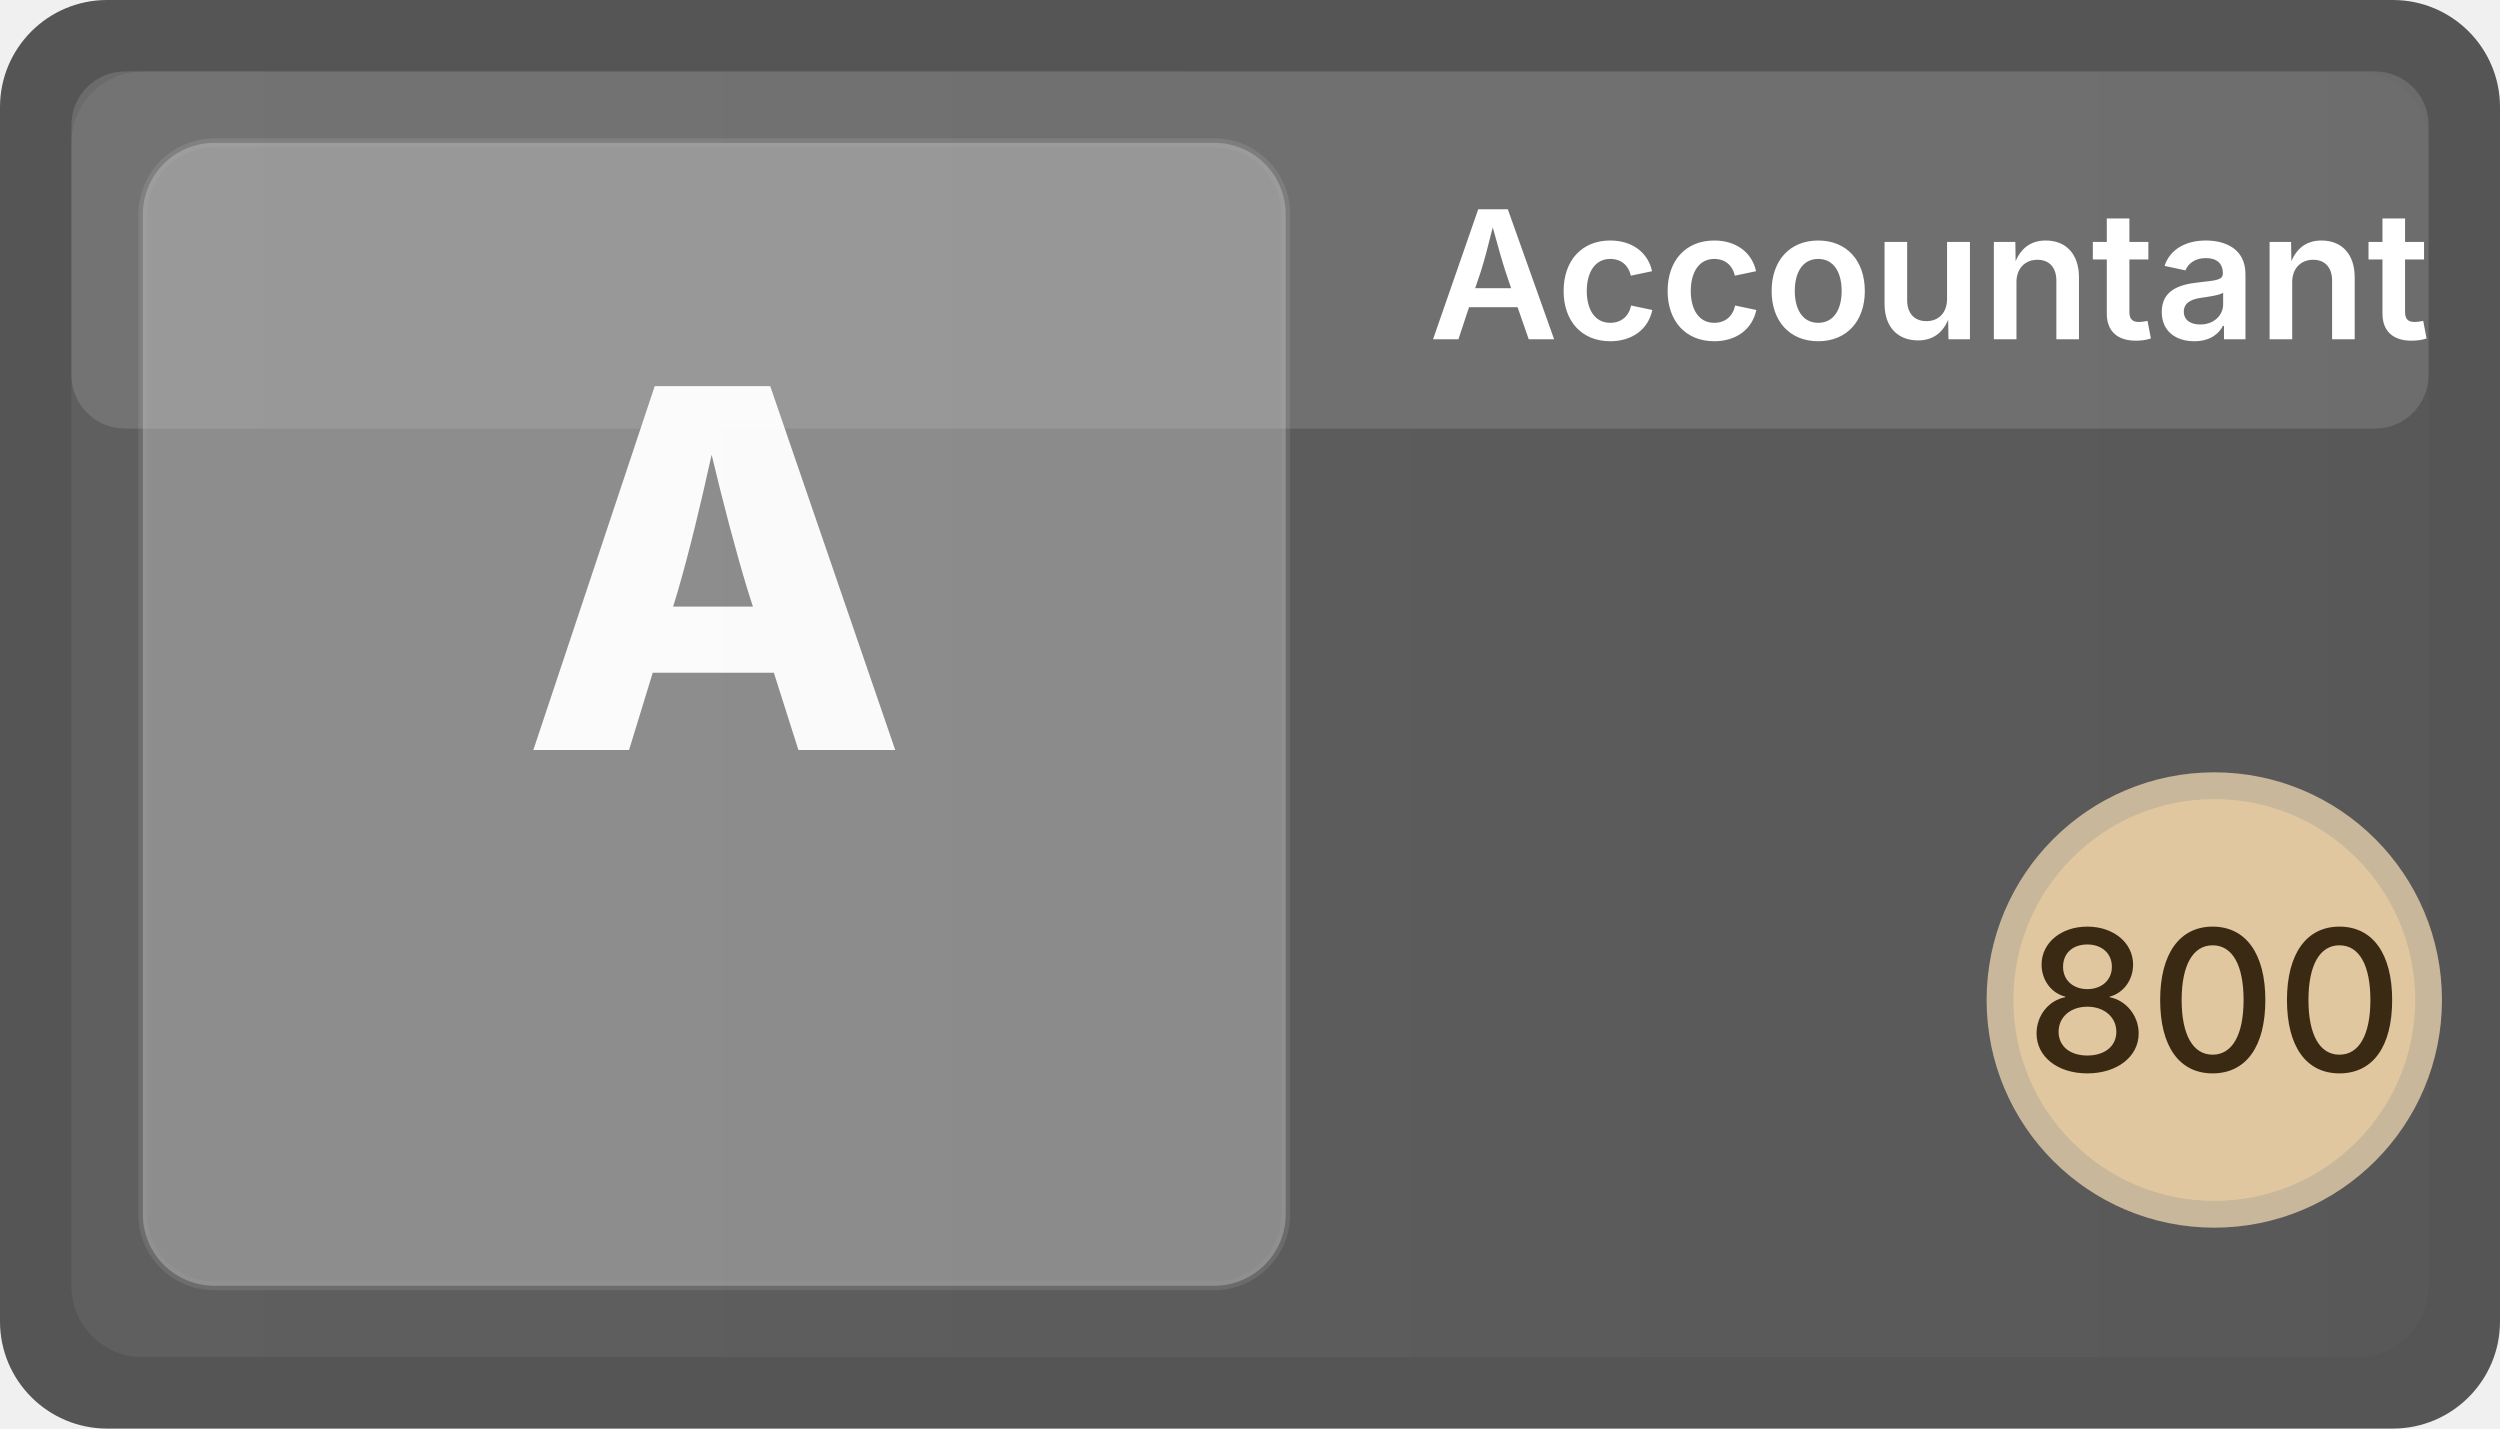
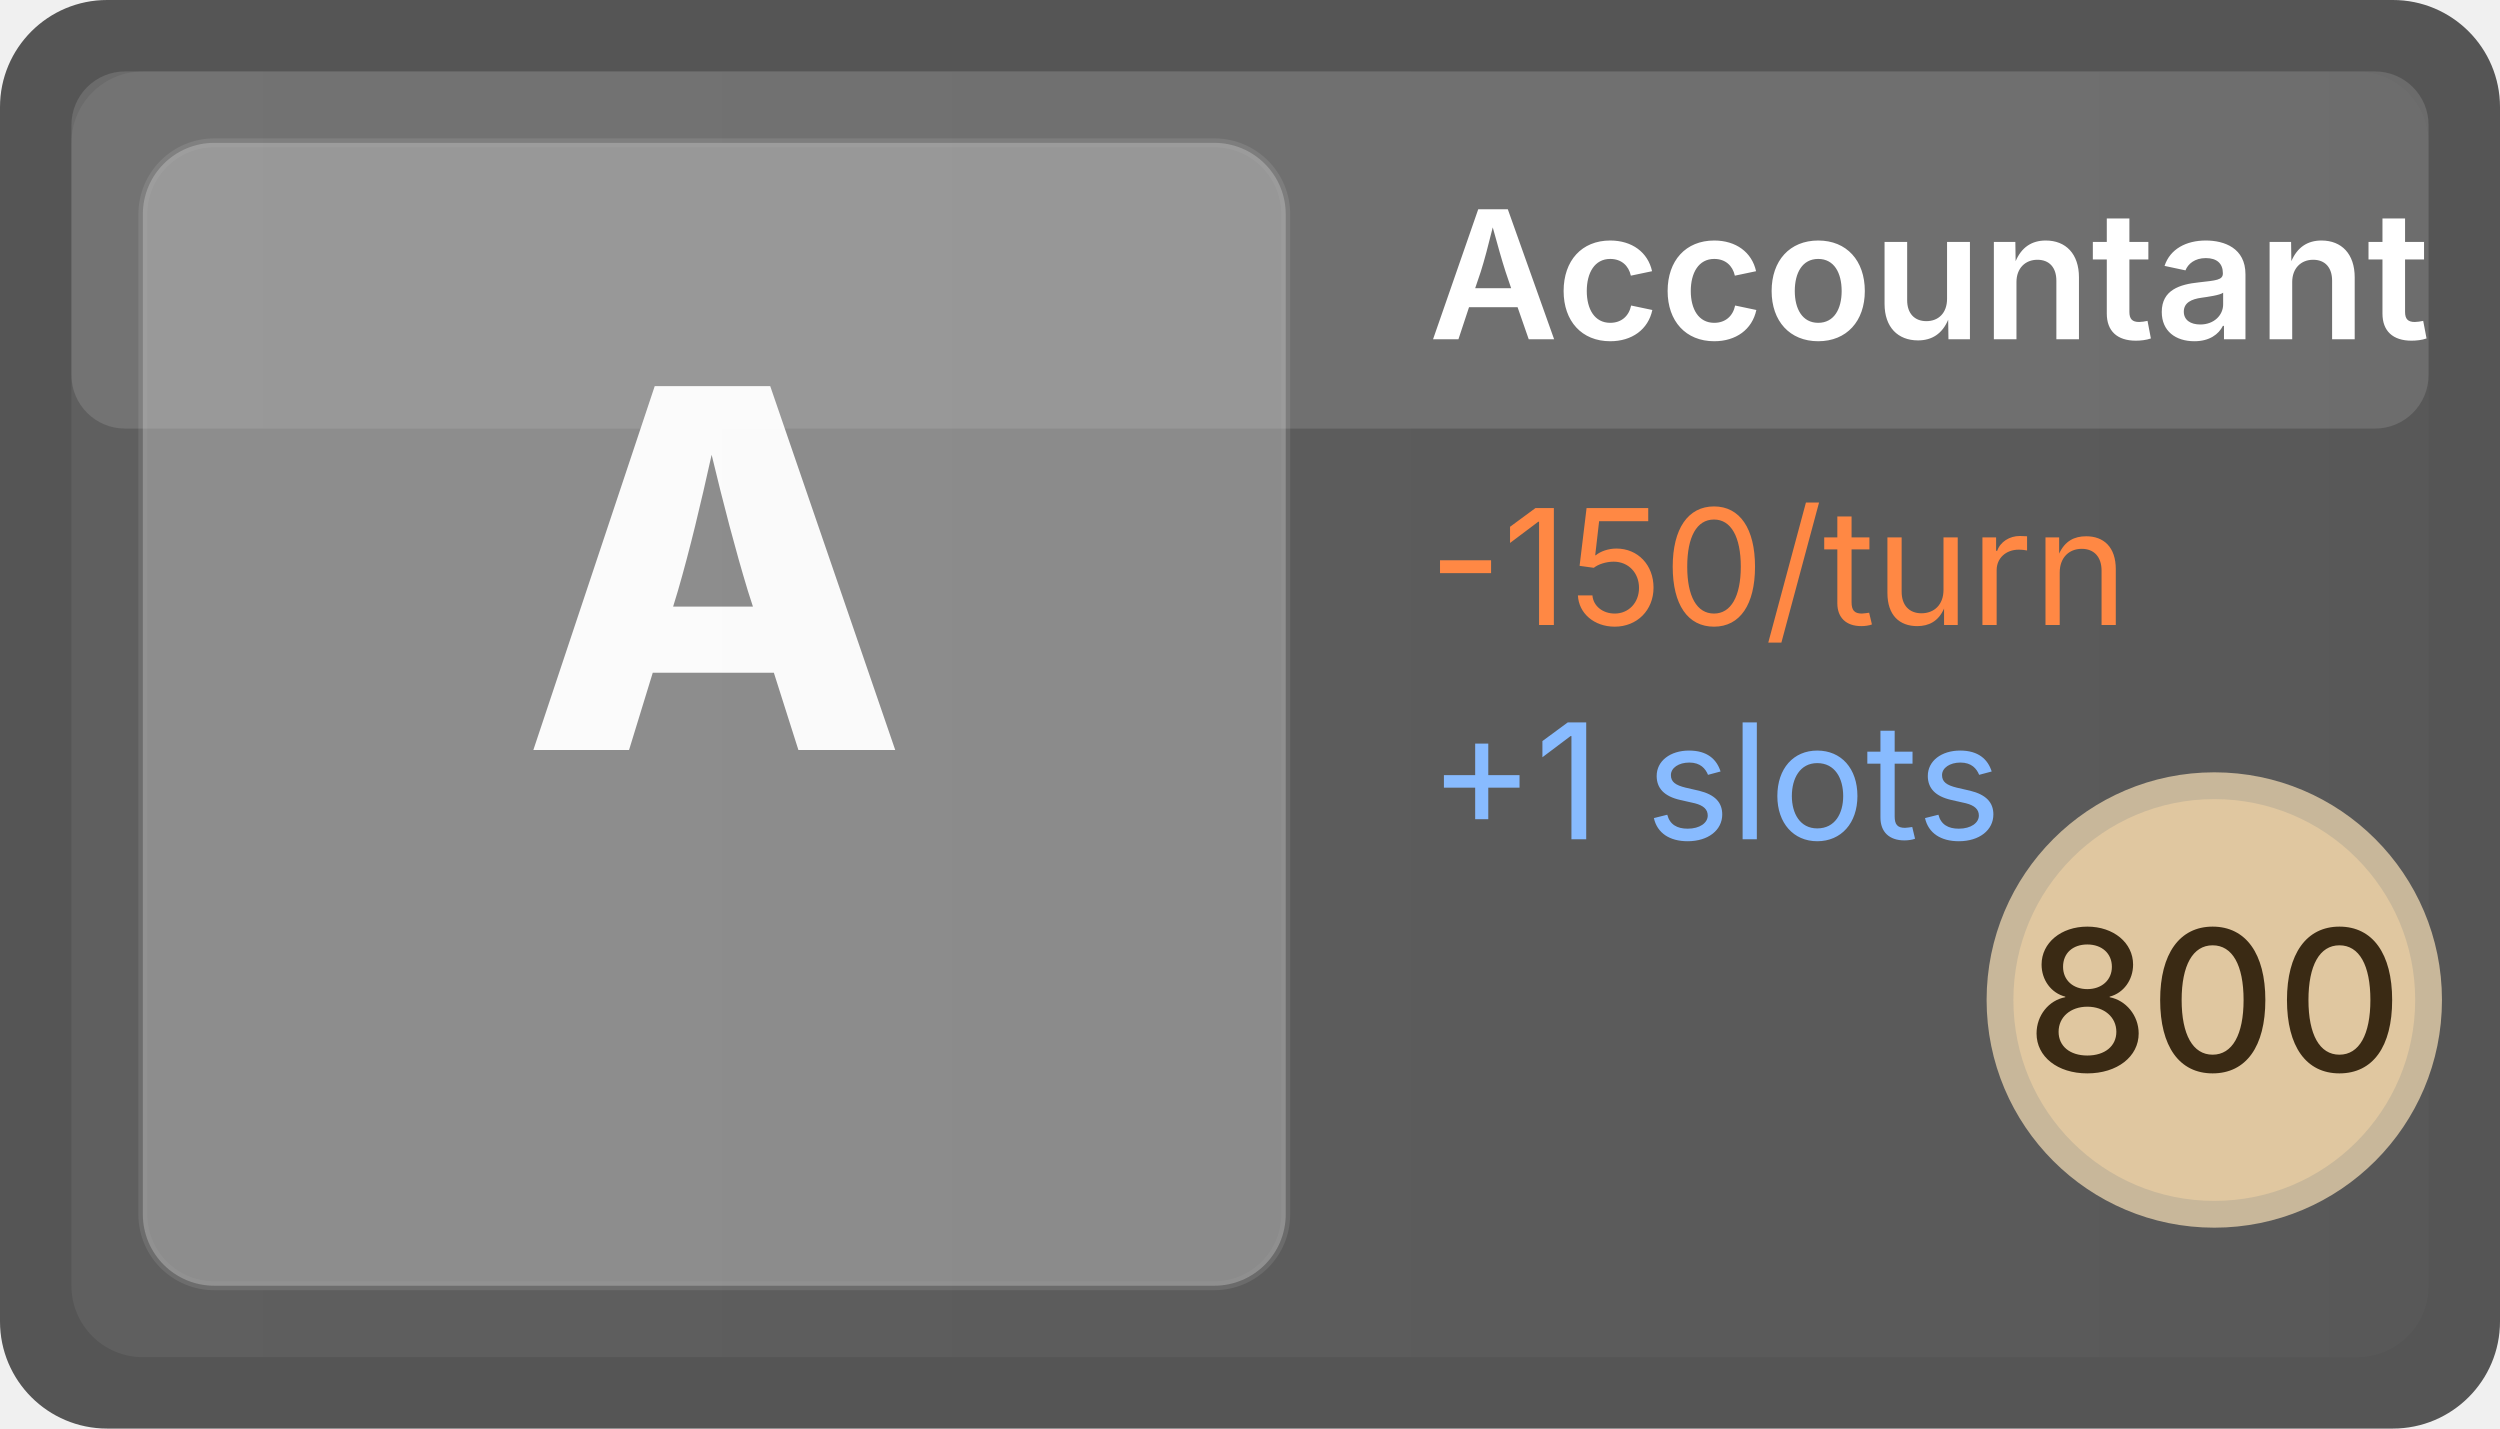
<svg xmlns="http://www.w3.org/2000/svg" width="140" height="80" viewBox="0 0 140 80" role="img" aria-label="Accountant">
  <defs>
    <linearGradient id="g-staff-accountant" x1="0" x2="1">
      <stop offset="0" stop-color="#ffffff" stop-opacity="0.06" />
      <stop offset="1" stop-color="#ffffff" stop-opacity="0.02" />
    </linearGradient>
  </defs>
  <rect x="0" y="0" width="140" height="80" rx="6" ry="6" fill="#555555" />
  <rect x="4" y="4" width="132" height="72" rx="4" ry="4" fill="url(#g-staff-accountant)" />
  <rect x="4" y="4" width="132" height="20" rx="3" ry="3" fill="#cccccc" opacity="0.18" />
  <g class="ms-card-graphic" aria-hidden="true">
    <rect x="8" y="8" width="64" height="64" rx="4" ry="4" fill="#cccccc" opacity="0.42" stroke="#ffffff" stroke-width="0.5" stroke-opacity="0.22" />
    <text x="40" y="42" font-family="Inter, Segoe UI, Arial, sans-serif" font-size="28" fill="#ffffff" font-weight="800" text-anchor="middle" opacity="0.96">A</text>
  </g>
  <text x="80" y="19" font-family="Inter, Segoe UI, Arial, sans-serif" font-size="10" fill="#ffffff" font-weight="600" text-anchor="start">Accountant</text>
+   <text x="80" y="35" font-family="Inter, Segoe UI, Arial, sans-serif" font-size="9" fill="#ff8844" font-weight="400" text-anchor="start">-150/turn</text>
+   <text x="80" y="47" font-family="Inter, Segoe UI, Arial, sans-serif" font-size="9" fill="#88bbff" font-weight="400" text-anchor="start">+1 slots</text>
  <circle cx="124" cy="56" r="12" fill="#e0c7a0" stroke="#c8b79a" stroke-width="1.5" />
  <text x="124" y="60" font-family="Inter, Segoe UI, Arial, sans-serif" font-size="11" fill="#3a2a14" text-anchor="middle" font-weight="500">800</text>
</svg>
